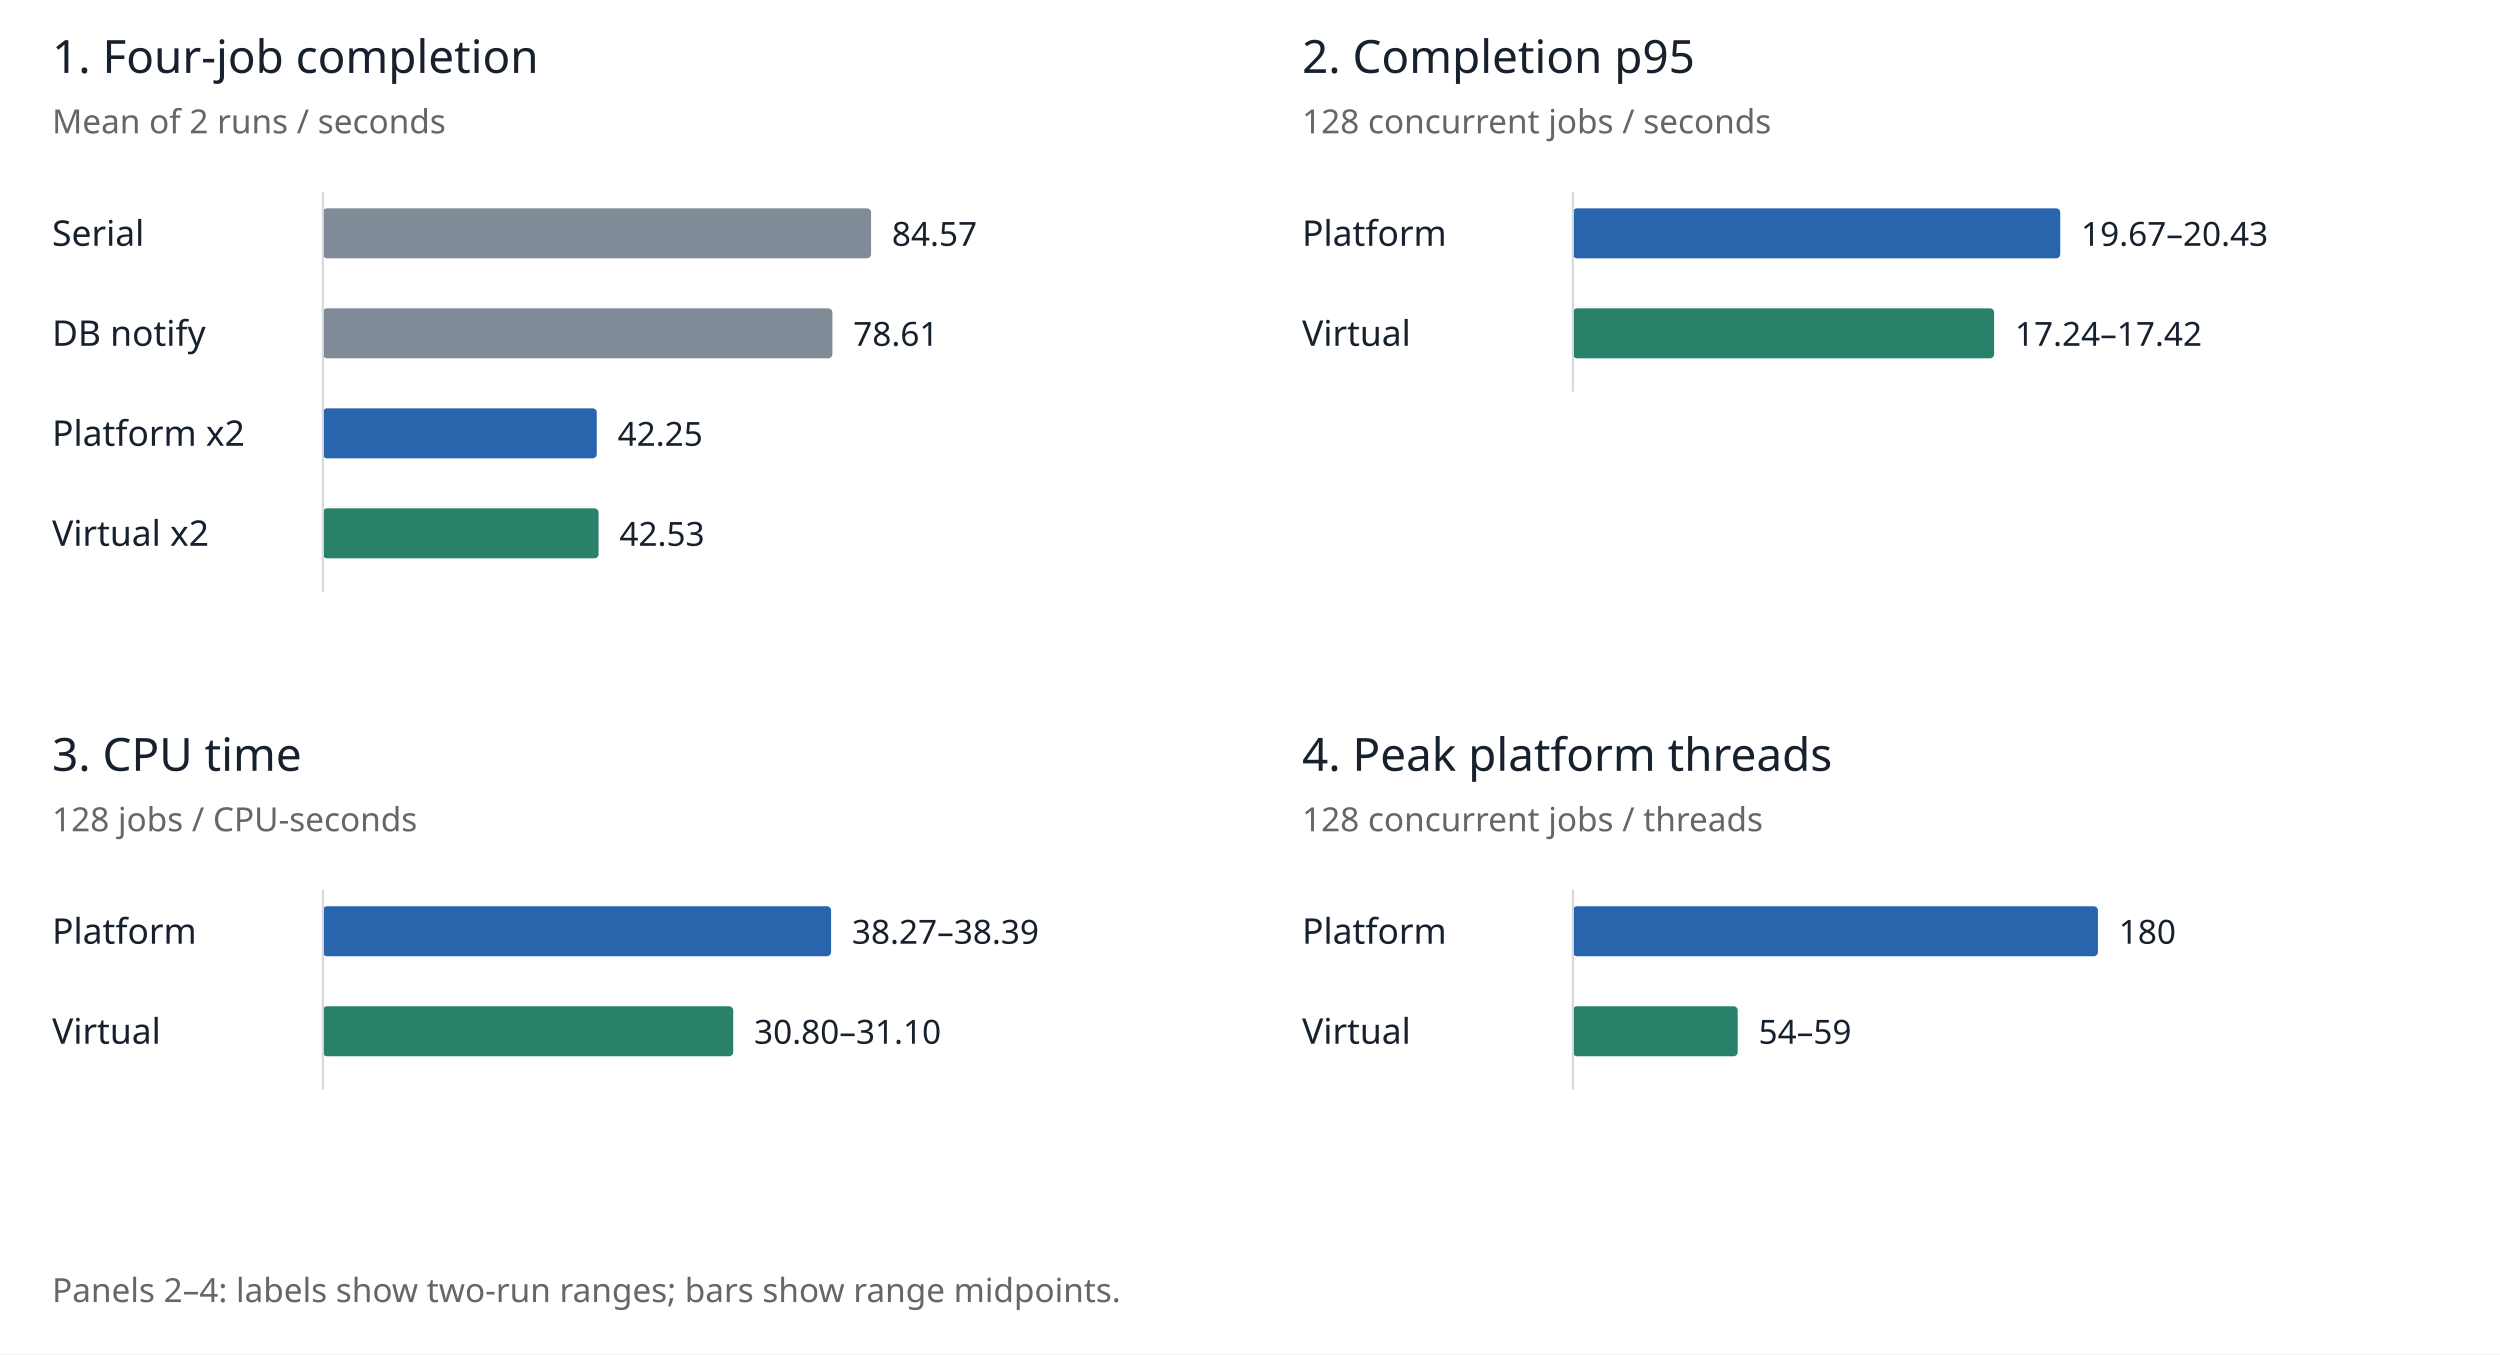
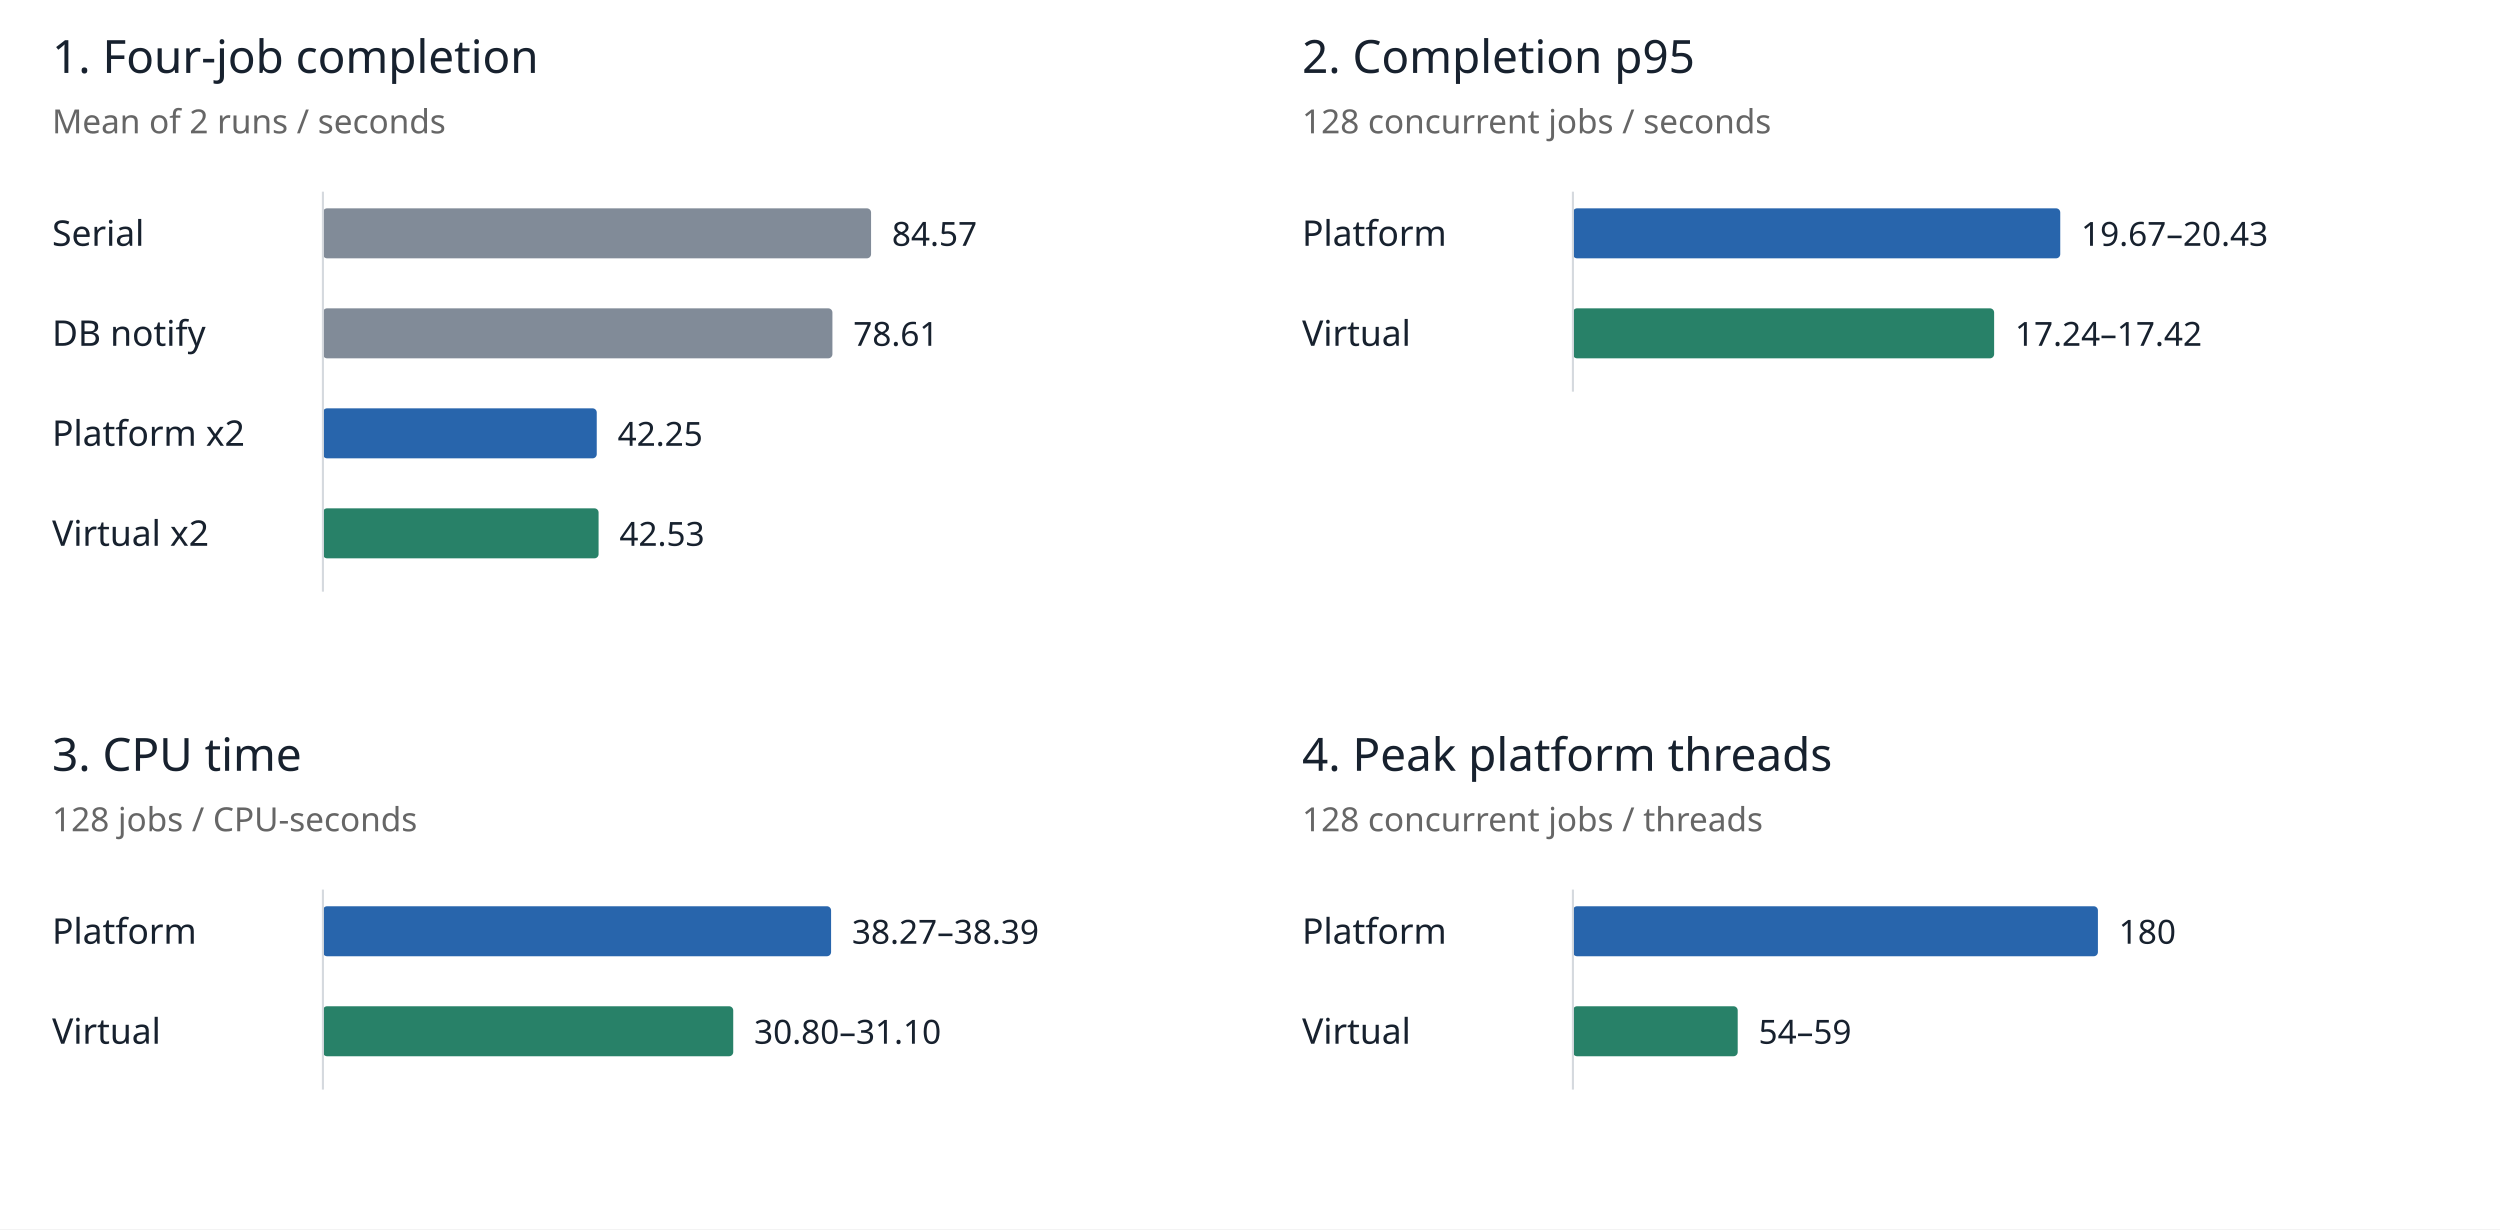
- <svg xmlns="http://www.w3.org/2000/svg" viewBox="0 0 1200 650" role="img" aria-label="Worker performance comparison">
+ <svg xmlns="http://www.w3.org/2000/svg" viewBox="0 0 1200 590" role="img" aria-label="Worker performance comparison">
  <style>text{font-family:"Pretendard Variable",sans-serif}</style>
-   <rect width="1200" height="650" fill="white" />
+   <rect width="1200" height="590" fill="white" />
  <text x="25" y="35" font-size="22" fill="#17212e">1. Four-job completion</text>
  <text x="25" y="64" font-size="16" fill="#666">Mean of 2 runs / seconds</text>
  <text x="25" y="118" font-size="17" fill="#17212e">Serial</text>
  <rect x="155" y="100" width="263.11" height="24" rx="2" fill="#818b98" />
  <text x="428.107" y="118" font-size="16" fill="#17212e">84.57</text>
  <text x="25" y="166" font-size="17" fill="#17212e">DB notify</text>
  <rect x="155" y="148" width="244.56" height="24" rx="2" fill="#818b98" />
  <text x="409.564" y="166" font-size="16" fill="#17212e">78.61</text>
  <text x="25" y="214" font-size="17" fill="#17212e">Platform x2</text>
  <rect x="155" y="196" width="131.44" height="24" rx="2" fill="#2865ac" />
  <text x="296.444" y="214" font-size="16" fill="#17212e">42.25</text>
  <text x="25" y="262" font-size="17" fill="#17212e">Virtual x2</text>
  <rect x="155" y="244" width="132.32" height="24" rx="2" fill="#288168" />
  <text x="297.316" y="262" font-size="16" fill="#17212e">42.53</text>
  <path d="M155 92v192" stroke="#d5d9de" />
  <text x="625" y="35" font-size="22" fill="#17212e">2. Completion p95</text>
  <text x="625" y="64" font-size="16" fill="#666">128 concurrent jobs / seconds</text>
  <text x="625" y="118" font-size="17" fill="#17212e">Platform</text>
  <rect x="755" y="100" width="233.92" height="24" rx="2" fill="#2865ac" />
  <text x="998.917" y="118" font-size="16" fill="#17212e">19.67–20.43</text>
  <text x="625" y="166" font-size="17" fill="#17212e">Virtual</text>
  <rect x="755" y="148" width="202.18" height="24" rx="2" fill="#288168" />
  <text x="967.183" y="166" font-size="16" fill="#17212e">17.24–17.42</text>
  <path d="M755 92v96" stroke="#d5d9de" />
  <text x="25" y="370" font-size="22" fill="#17212e">3. CPU time</text>
  <text x="25" y="399" font-size="16" fill="#666">128 jobs / CPU-seconds</text>
  <text x="25" y="453" font-size="17" fill="#17212e">Platform</text>
  <rect x="155" y="435" width="243.92" height="24" rx="2" fill="#2865ac" />
  <text x="408.918" y="453" font-size="16" fill="#17212e">38.27–38.39</text>
  <text x="25" y="501" font-size="17" fill="#17212e">Virtual</text>
  <rect x="155" y="483" width="196.95" height="24" rx="2" fill="#288168" />
  <text x="361.955" y="501" font-size="16" fill="#17212e">30.80–31.10</text>
  <path d="M155 427v96" stroke="#d5d9de" />
  <text x="625" y="370" font-size="22" fill="#17212e">4. Peak platform threads</text>
  <text x="625" y="399" font-size="16" fill="#666">128 concurrent jobs / threads</text>
  <text x="625" y="453" font-size="17" fill="#17212e">Platform</text>
  <rect x="755" y="435" width="252.00" height="24" rx="2" fill="#2865ac" />
  <text x="1017.0" y="453" font-size="16" fill="#17212e">180</text>
  <text x="625" y="501" font-size="17" fill="#17212e">Virtual</text>
  <rect x="755" y="483" width="79.10" height="24" rx="2" fill="#288168" />
  <text x="844.1" y="501" font-size="16" fill="#17212e">54–59</text>
  <path d="M755 427v96" stroke="#d5d9de" />
-   <text x="25" y="625" font-size="16" fill="#666">Panels 2–4: labels show two-run ranges; bars show range midpoints.</text>
</svg>
